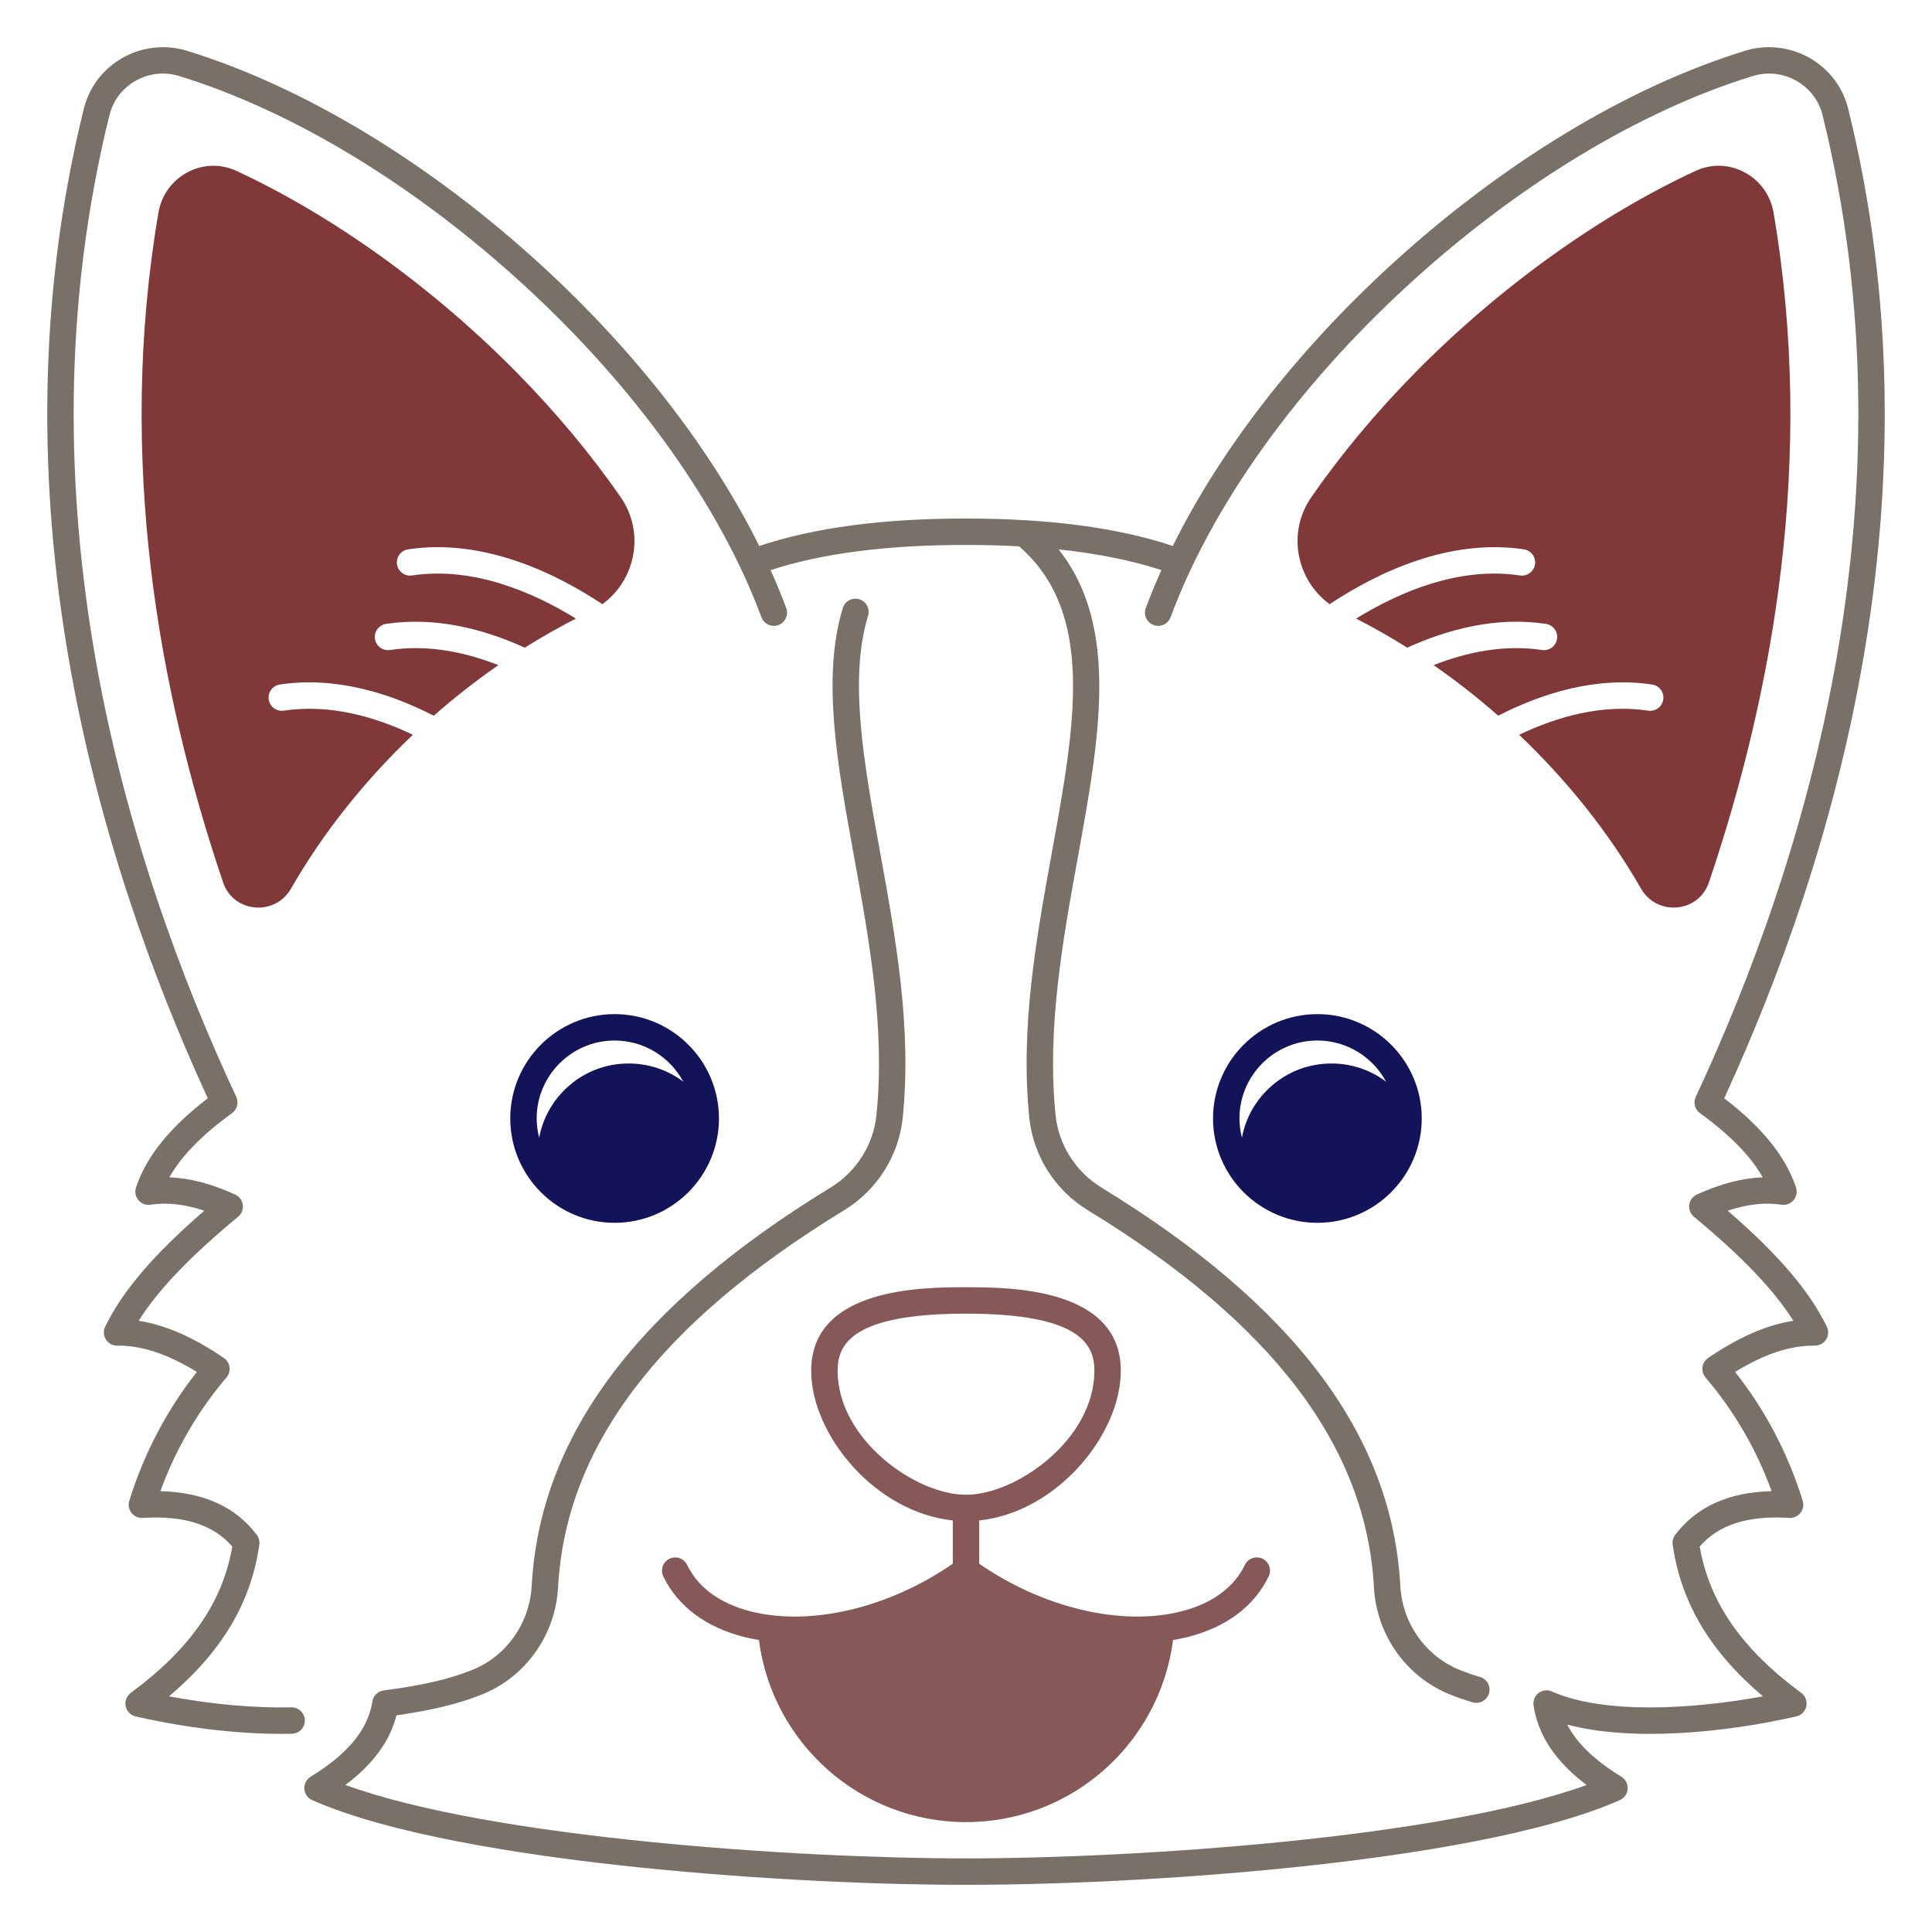
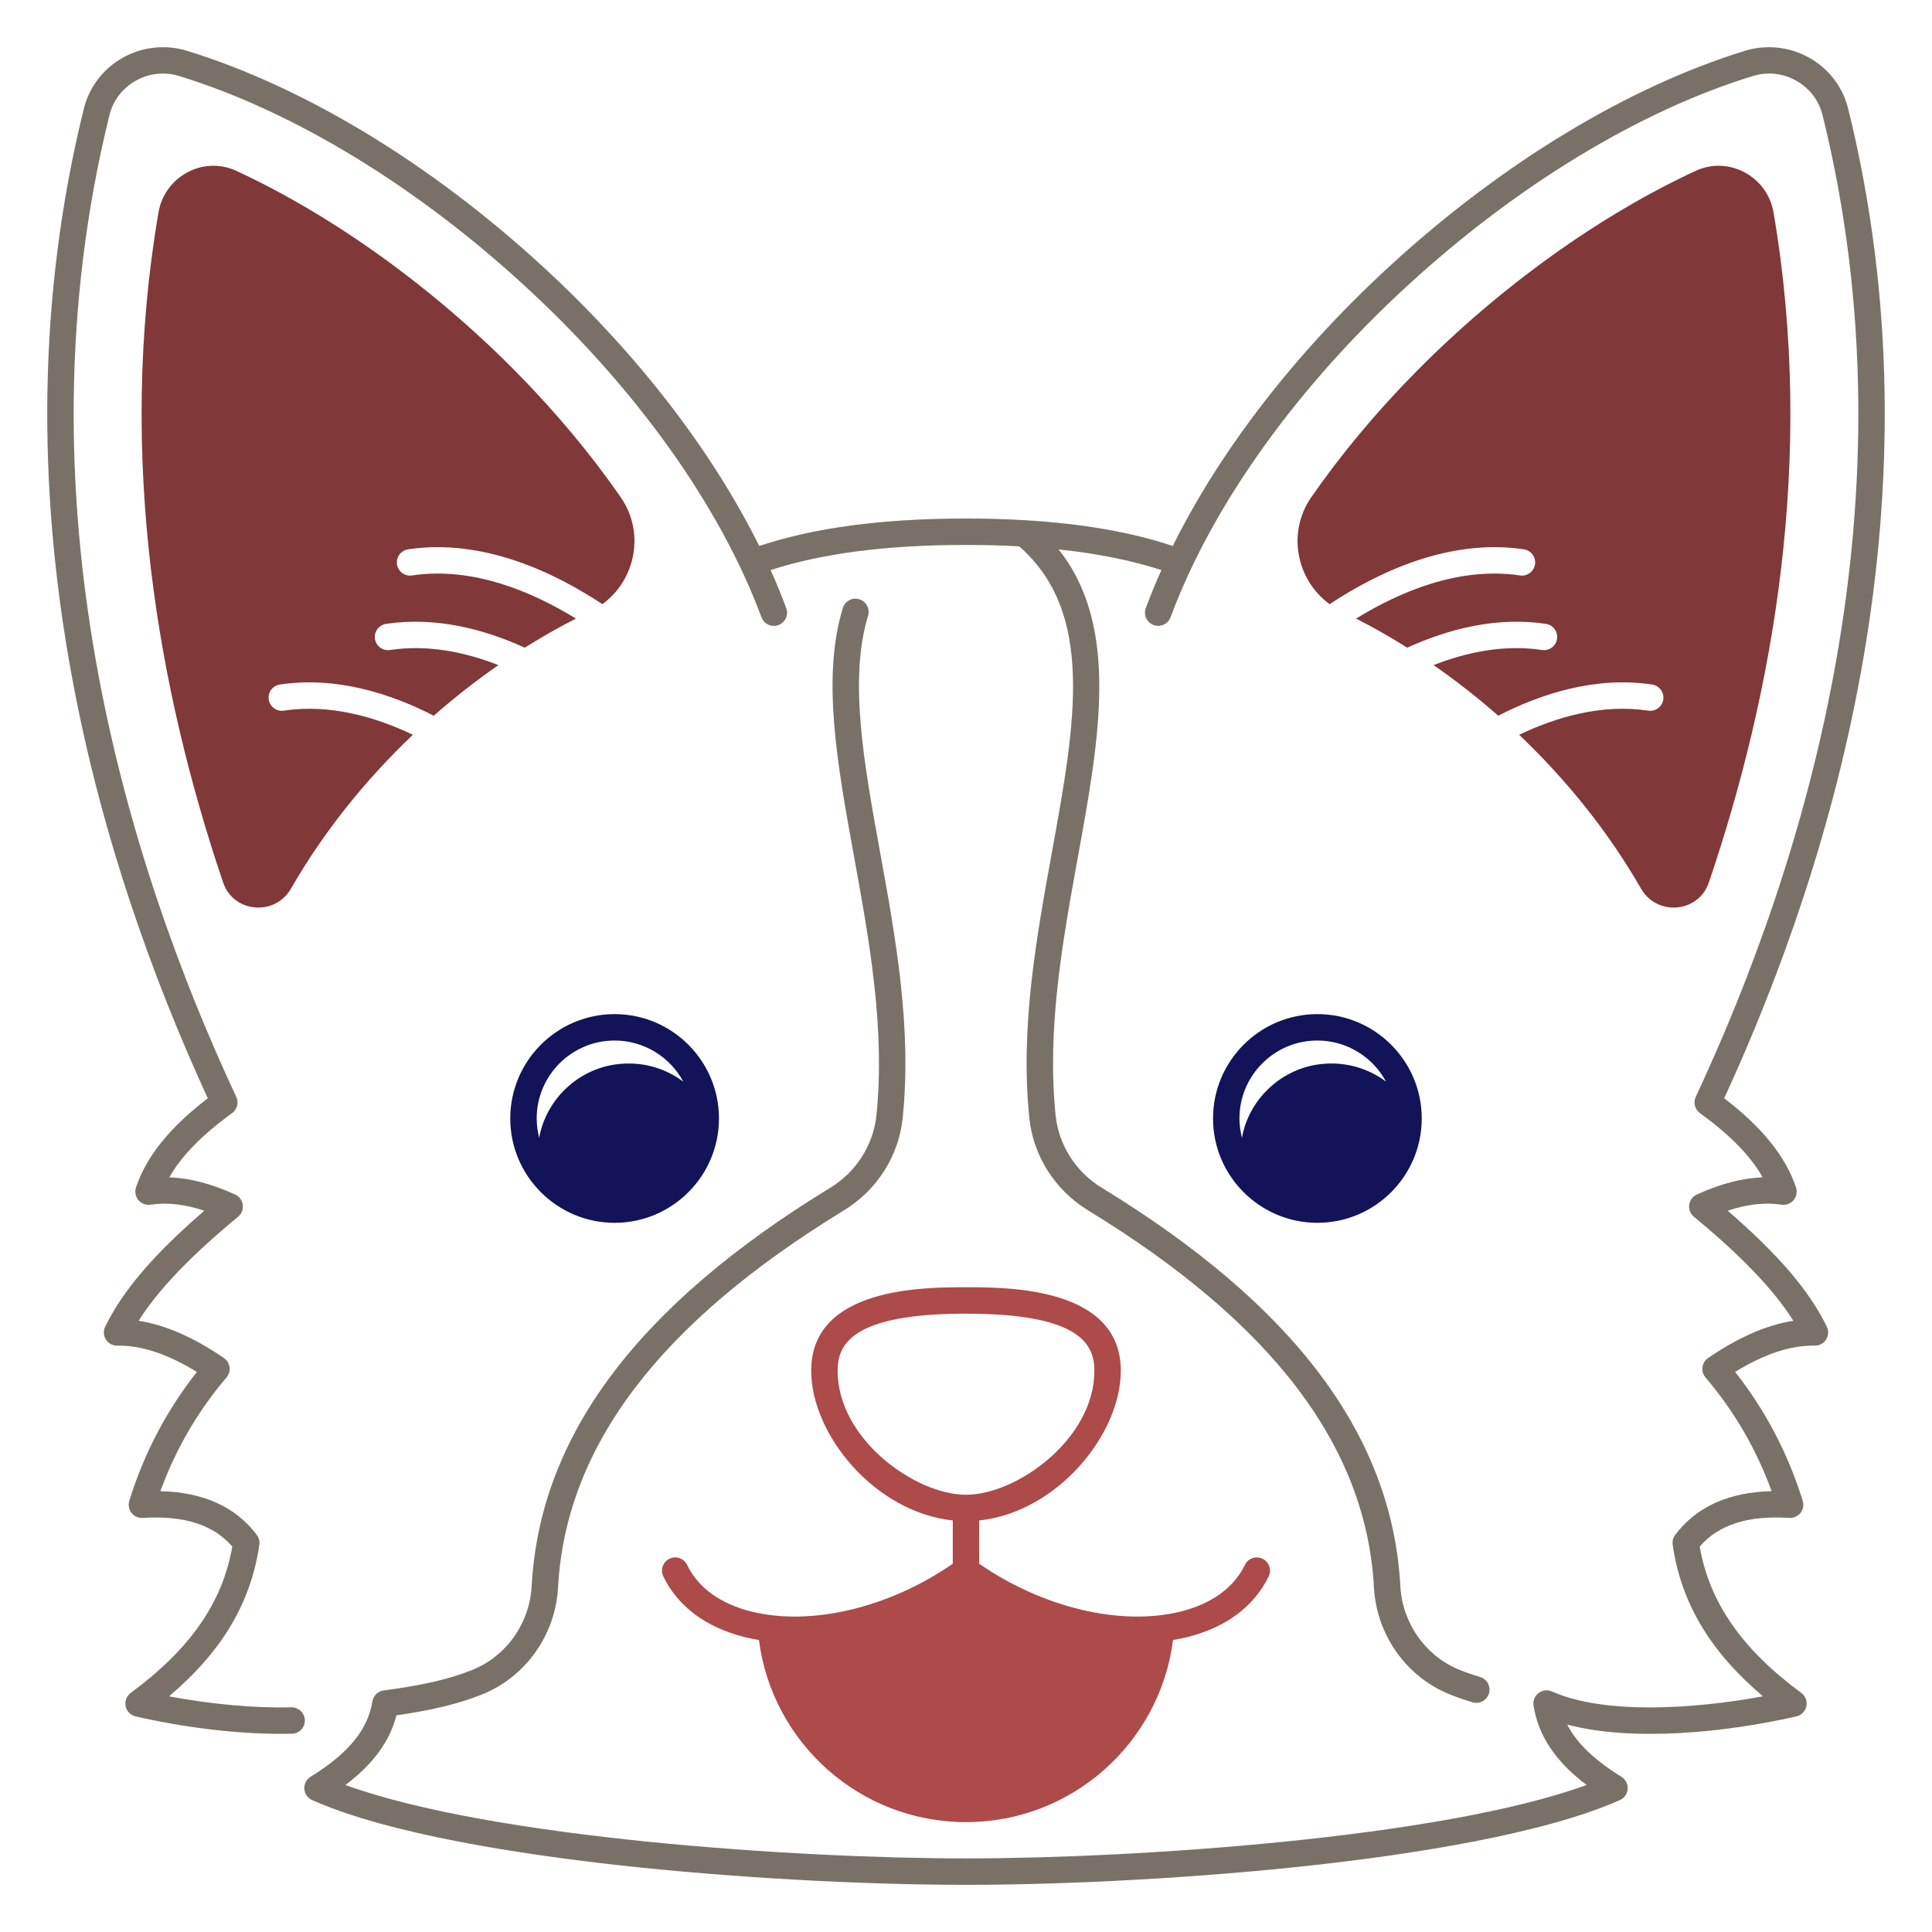
<svg xmlns="http://www.w3.org/2000/svg" data-name="Layer 1" viewBox="0 0 512 512" x="0px" y="0px">
  <path d="M408.649,172.256c-10.022-1.502-19.92,.549-28.731,4.007,5.902,4.097,11.636,8.579,17.129,13.406,11.577-5.932,25.94-10.486,40.793-8.262,1.911,.286,3.229,2.068,2.942,3.98-.285,1.911-2.06,3.232-3.979,2.943-12.164-1.822-24.147,1.584-34.22,6.394,12.589,11.965,23.682,25.754,32.291,40.751,4.261,7.422,15.263,6.465,18.008-1.641,17.034-50.303,28.278-112.307,17.123-177.518-1.636-9.565-11.849-15.107-20.654-11.03-25.313,11.72-51.928,30.731-74.288,53.432-10.535,10.696-19.8,21.848-27.566,33.063-6.472,9.347-3.962,21.89,4.871,28.331,12.615-8.36,31.624-17.508,51.48-14.535,1.912,.286,3.229,2.068,2.942,3.98-.286,1.911-2.058,3.232-3.979,2.943-16.142-2.419-31.967,4.37-43.431,11.432,4.575,2.336,9.105,4.909,13.559,7.709,10.802-4.921,23.587-8.278,36.748-6.307,1.912,.286,3.229,2.068,2.942,3.98-.286,1.911-2.056,3.232-3.979,2.943Z" fill="#813838" />
  <path d="M136.937,98.719c-22.36-22.701-48.976-41.713-74.288-53.432-8.805-4.077-19.018,1.466-20.654,11.03-11.155,65.21,.089,127.215,17.123,177.518,2.745,8.106,13.747,9.063,18.008,1.641,8.61-14.997,19.702-28.787,32.292-40.752-10.073-4.811-22.056-8.217-34.221-6.393-1.916,.289-3.693-1.032-3.979-2.943-.287-1.912,1.031-3.694,2.942-3.98,14.847-2.224,29.213,2.33,40.792,8.263,5.492-4.827,11.227-9.31,17.129-13.406-8.812-3.459-18.71-5.51-28.73-4.008-1.92,.289-3.693-1.032-3.979-2.943-.287-1.912,1.03-3.694,2.942-3.98,13.163-1.972,25.948,1.385,36.75,6.307,4.453-2.8,8.982-5.372,13.557-7.708-11.465-7.062-27.293-13.852-43.431-11.432-1.918,.289-3.693-1.032-3.979-2.943-.287-1.912,1.03-3.694,2.942-3.98,19.857-2.975,38.866,6.174,51.48,14.535,8.833-6.44,11.342-18.984,4.87-28.33-7.766-11.215-17.031-22.367-27.566-33.063Z" fill="#813838" />
-   <path d="M297.024,363.256c0-22.125-29.805-22.125-41.024-22.125s-41.024,0-41.024,22.125c0,16.991,16.969,37.534,37.524,39.676v11.466c-16.815,11.667-37.619,16.642-53.476,12.656-5.7-1.433-13.266-4.737-16.936-12.341-.841-1.74-2.932-2.472-4.674-1.63-1.741,.84-2.471,2.933-1.631,4.673,3.837,7.947,11.283,13.51,21.534,16.087,1.243,.313,2.518,.564,3.81,.781,3.491,27.223,26.724,48.256,54.872,48.256,28.149,0,51.383-21.036,54.873-48.26,1.291-.217,2.567-.465,3.809-.778,10.251-2.577,17.697-8.14,21.534-16.087,.84-1.741,.11-3.833-1.631-4.673-1.741-.841-3.834-.11-4.674,1.63-3.67,7.604-11.236,10.908-16.937,12.341-15.856,3.986-36.662-.989-53.475-12.656v-11.466c20.555-2.142,37.524-22.685,37.524-39.676Zm-41.024,32.871c-13.437,0-34.024-14.726-34.024-32.871,0-7.042,3.867-15.125,34.024-15.125s34.024,8.083,34.024,15.125c0,18.145-20.588,32.871-34.024,32.871Z" fill="#865858" />
+   <path d="M297.024,363.256c0-22.125-29.805-22.125-41.024-22.125s-41.024,0-41.024,22.125c0,16.991,16.969,37.534,37.524,39.676v11.466c-16.815,11.667-37.619,16.642-53.476,12.656-5.7-1.433-13.266-4.737-16.936-12.341-.841-1.74-2.932-2.472-4.674-1.63-1.741,.84-2.471,2.933-1.631,4.673,3.837,7.947,11.283,13.51,21.534,16.087,1.243,.313,2.518,.564,3.81,.781,3.491,27.223,26.724,48.256,54.872,48.256,28.149,0,51.383-21.036,54.873-48.26,1.291-.217,2.567-.465,3.809-.778,10.251-2.577,17.697-8.14,21.534-16.087,.84-1.741,.11-3.833-1.631-4.673-1.741-.841-3.834-.11-4.674,1.63-3.67,7.604-11.236,10.908-16.937,12.341-15.856,3.986-36.662-.989-53.475-12.656v-11.466c20.555-2.142,37.524-22.685,37.524-39.676Zm-41.024,32.871c-13.437,0-34.024-14.726-34.024-32.871,0-7.042,3.867-15.125,34.024-15.125s34.024,8.083,34.024,15.125c0,18.145-20.588,32.871-34.024,32.871Z" fill="#ad4a4a" />
  <path d="M349.12,268.75c-15.249,0-27.654,12.406-27.654,27.655s12.405,27.655,27.654,27.655,27.655-12.406,27.655-27.655-12.406-27.655-27.655-27.655Zm17.287,17.245c-4.679-3.179-10.533-4.757-16.777-3.948-9.789,1.268-17.925,8.596-20.238,18.192-.018,.074-.035,.148-.052,.222-.082,.355-.149,.712-.204,1.069-.422-1.642-.67-3.354-.67-5.126,0-11.389,9.266-20.655,20.654-20.655,7.874,0,14.727,4.431,18.211,10.927-.298-.238-.606-.465-.925-.682Z" fill="#131359" />
  <path d="M135.225,296.405c0,15.249,12.406,27.655,27.655,27.655s27.654-12.406,27.654-27.655-12.405-27.655-27.654-27.655-27.655,12.406-27.655,27.655Zm27.655-20.655c7.873,0,14.726,4.43,18.21,10.926-.298-.238-.606-.465-.924-.681-4.68-3.179-10.533-4.757-16.777-3.948-9.789,1.268-17.925,8.596-20.237,18.192-.018,.074-.035,.148-.053,.222-.082,.356-.148,.713-.204,1.07-.422-1.643-.67-3.354-.67-5.126,0-11.389,9.266-20.655,20.655-20.655Z" fill="#131359" />
  <path d="M457.852,320.847c5.202-1.729,9.905-2.249,14.265-1.59,1.205,.182,2.417-.275,3.201-1.207,.784-.932,1.027-2.205,.643-3.36-2.726-8.181-8.961-15.932-19.029-23.635,29.266-63.596,58.115-159.884,32.877-262.165-1.432-5.8-5.092-10.62-10.306-13.571-5.173-2.927-11.397-3.603-17.079-1.854-31.043,9.562-64.465,29.816-94.11,57.033-24.935,22.891-44.887,48.723-57.519,74.2-10.823-3.636-23.872-5.917-38.944-6.825-.047-.005-.093-.005-.14-.008-4.912-.293-10.029-.447-15.365-.447h-.682c-21.78,0-40.076,2.449-54.456,7.28-12.633-25.477-32.585-51.308-57.519-74.2C114.043,43.283,80.62,23.028,49.577,13.467c-5.683-1.75-11.906-1.074-17.079,1.854-5.214,2.951-8.874,7.771-10.306,13.571-25.238,102.281,3.611,198.569,32.877,262.165-10.067,7.702-16.304,15.452-19.029,23.635-.386,1.156-.142,2.428,.643,3.36,.785,.932,1.997,1.389,3.201,1.207,4.362-.66,9.062-.139,14.264,1.59-13.444,11.616-21.638,21.225-26.274,30.732-.533,1.093-.461,2.384,.19,3.41,.643,1.012,1.758,1.624,2.955,1.624,.017,0,.033,0,.051-0,6.383-.105,13.339,2.19,21.104,6.964-8.004,10.142-14.021,21.614-17.912,34.157-.341,1.1-.12,2.297,.593,3.201,.712,.904,1.797,1.403,2.973,1.328,10.936-.694,18.726,1.787,23.735,7.587-2.571,14.803-11.159,27.163-26.914,38.787-1.101,.812-1.627,2.191-1.349,3.531,.279,1.339,1.313,2.393,2.647,2.698,13.143,3.003,26.734,4.624,38.62,4.624,.945,0,1.88-.01,2.803-.031,1.933-.043,3.464-1.645,3.421-3.577-.044-1.934-1.689-3.464-3.577-3.421-9.836,.219-21.134-.803-32.426-2.909,14.047-11.886,21.706-24.799,23.938-40.18,.134-.922-.105-1.86-.665-2.605-5.585-7.435-14.165-11.324-25.553-11.597,4.032-11.09,9.911-21.206,17.516-30.128,.645-.756,.937-1.75,.805-2.735-.132-.985-.676-1.867-1.497-2.427-8.081-5.51-15.523-8.765-22.585-9.856,5.136-8.177,13.654-17.074,26.355-27.58,.93-.769,1.397-1.962,1.239-3.158-.159-1.196-.923-2.225-2.021-2.725-6.26-2.848-12.018-4.357-17.442-4.559,3.2-5.663,8.684-11.266,16.613-17.001,1.36-.984,1.831-2.795,1.121-4.316C33.423,228.153,3.895,132.265,28.989,30.568c.965-3.911,3.436-7.163,6.957-9.156,3.555-2.012,7.665-2.459,11.57-1.256,30.069,9.261,62.543,28.972,91.438,55.499,29.525,27.107,51.843,58.333,62.841,87.927,.674,1.812,2.688,2.735,4.501,2.062,1.812-.673,2.734-2.688,2.062-4.5-1.24-3.338-2.627-6.695-4.137-10.062,13.538-4.419,30.807-6.663,51.45-6.663h.669c4.764,0,9.337,.127,13.739,.364,20.204,17.608,14.885,46.973,8.719,80.911-4.166,22.928-8.475,46.636-6.016,70.597,1.024,9.992,6.812,19.119,15.483,24.415,49.011,29.934,73.82,62.637,75.847,99.977,.687,12.638,8.632,23.79,20.242,28.412,1.888,.751,3.812,1.417,5.884,2.034,.334,.099,.67,.147,1.001,.147,1.508,0,2.9-.982,3.354-2.501,.552-1.852-.502-3.802-2.354-4.354-1.871-.558-3.604-1.156-5.296-1.83-9.083-3.616-15.301-12.364-15.84-22.288-2.161-39.813-28.063-74.346-79.188-105.572-6.816-4.164-11.365-11.325-12.169-19.156-2.356-22.972,1.861-46.184,5.939-68.631,5.684-31.277,11.066-60.998-5.148-81.341,10.291,1.085,19.396,2.916,27.246,5.478-1.51,3.367-2.896,6.724-4.137,10.061-.674,1.812,.249,3.827,2.061,4.5,1.811,.673,3.827-.249,4.501-2.062,10.998-29.593,33.315-60.82,62.841-87.926,28.896-26.528,61.368-46.238,91.438-55.499,3.905-1.203,8.016-.757,11.571,1.256,3.521,1.993,5.991,5.244,6.956,9.156,25.095,101.697-4.434,197.585-33.624,260.118-.71,1.521-.239,3.333,1.121,4.316,7.93,5.736,13.413,11.339,16.613,17.001-5.425,.202-11.184,1.712-17.443,4.559-1.098,.5-1.861,1.529-2.021,2.725-.158,1.196,.31,2.389,1.239,3.158,12.701,10.506,21.22,19.402,26.356,27.58-7.062,1.091-14.505,4.345-22.585,9.855-.821,.56-1.365,1.442-1.497,2.427-.132,.985,.16,1.979,.805,2.735,7.604,8.922,13.483,19.038,17.516,30.128-11.387,.274-19.968,4.163-25.553,11.597-.56,.745-.799,1.683-.665,2.605,2.231,15.377,9.89,28.289,23.93,40.172-18.683,3.446-42.195,4.825-55.92-1.287-1.171-.522-2.536-.361-3.557,.422-1.018,.782-1.526,2.06-1.323,3.327,1.276,7.993,5.788,14.784,14.058,21.036-38.829,14.124-120.005,19.457-164.461,19.457s-125.632-5.333-164.461-19.457c7.364-5.568,11.749-11.564,13.521-18.456,9.473-1.357,16.513-3.074,22.587-5.493,11.61-4.621,19.556-15.773,20.242-28.412,2.026-37.34,26.836-70.043,75.847-99.977,8.671-5.296,14.459-14.423,15.483-24.415,2.459-23.96-1.85-47.669-6.016-70.597-4.267-23.48-8.297-45.657-3.156-62.514,.563-1.849-.478-3.805-2.327-4.369-1.847-.564-3.804,.479-4.368,2.327-5.636,18.48-1.458,41.469,2.965,65.808,4.078,22.448,8.297,45.659,5.939,68.631-.804,7.831-5.353,14.992-12.169,19.156-51.125,31.225-77.027,65.758-79.188,105.571-.539,9.924-6.757,18.672-15.841,22.288-6.109,2.432-13.1,4.045-23.373,5.394-1.536,.201-2.757,1.388-3.001,2.918-1.193,7.469-6.398,13.812-16.38,19.963-1.105,.681-1.743,1.918-1.656,3.214s.884,2.437,2.07,2.964c20.493,9.108,55.635,14.427,81.506,17.284,29.314,3.239,63.623,5.172,91.775,5.172s62.461-1.933,91.775-5.171c25.871-2.858,61.013-8.177,81.506-17.285,1.187-.527,1.983-1.668,2.07-2.964s-.551-2.533-1.656-3.214c-7.134-4.396-11.828-8.891-14.361-13.824,17.336,4.581,41.935,2.118,60.719-2.174,1.334-.305,2.368-1.359,2.647-2.698,.278-1.339-.248-2.718-1.349-3.531-15.755-11.624-24.343-23.983-26.914-38.787,5.009-5.799,12.784-8.282,23.735-7.587,1.168,.07,2.26-.424,2.973-1.328,.713-.905,.934-2.102,.593-3.201-3.891-12.543-9.908-24.016-17.912-34.157,7.766-4.774,14.665-7.062,21.104-6.964,.018,0,.034,0,.051,0,1.196,0,2.312-.612,2.955-1.624,.651-1.026,.724-2.318,.19-3.41-4.638-9.508-12.83-19.117-26.275-30.732Z" fill="#797167" />
</svg>
